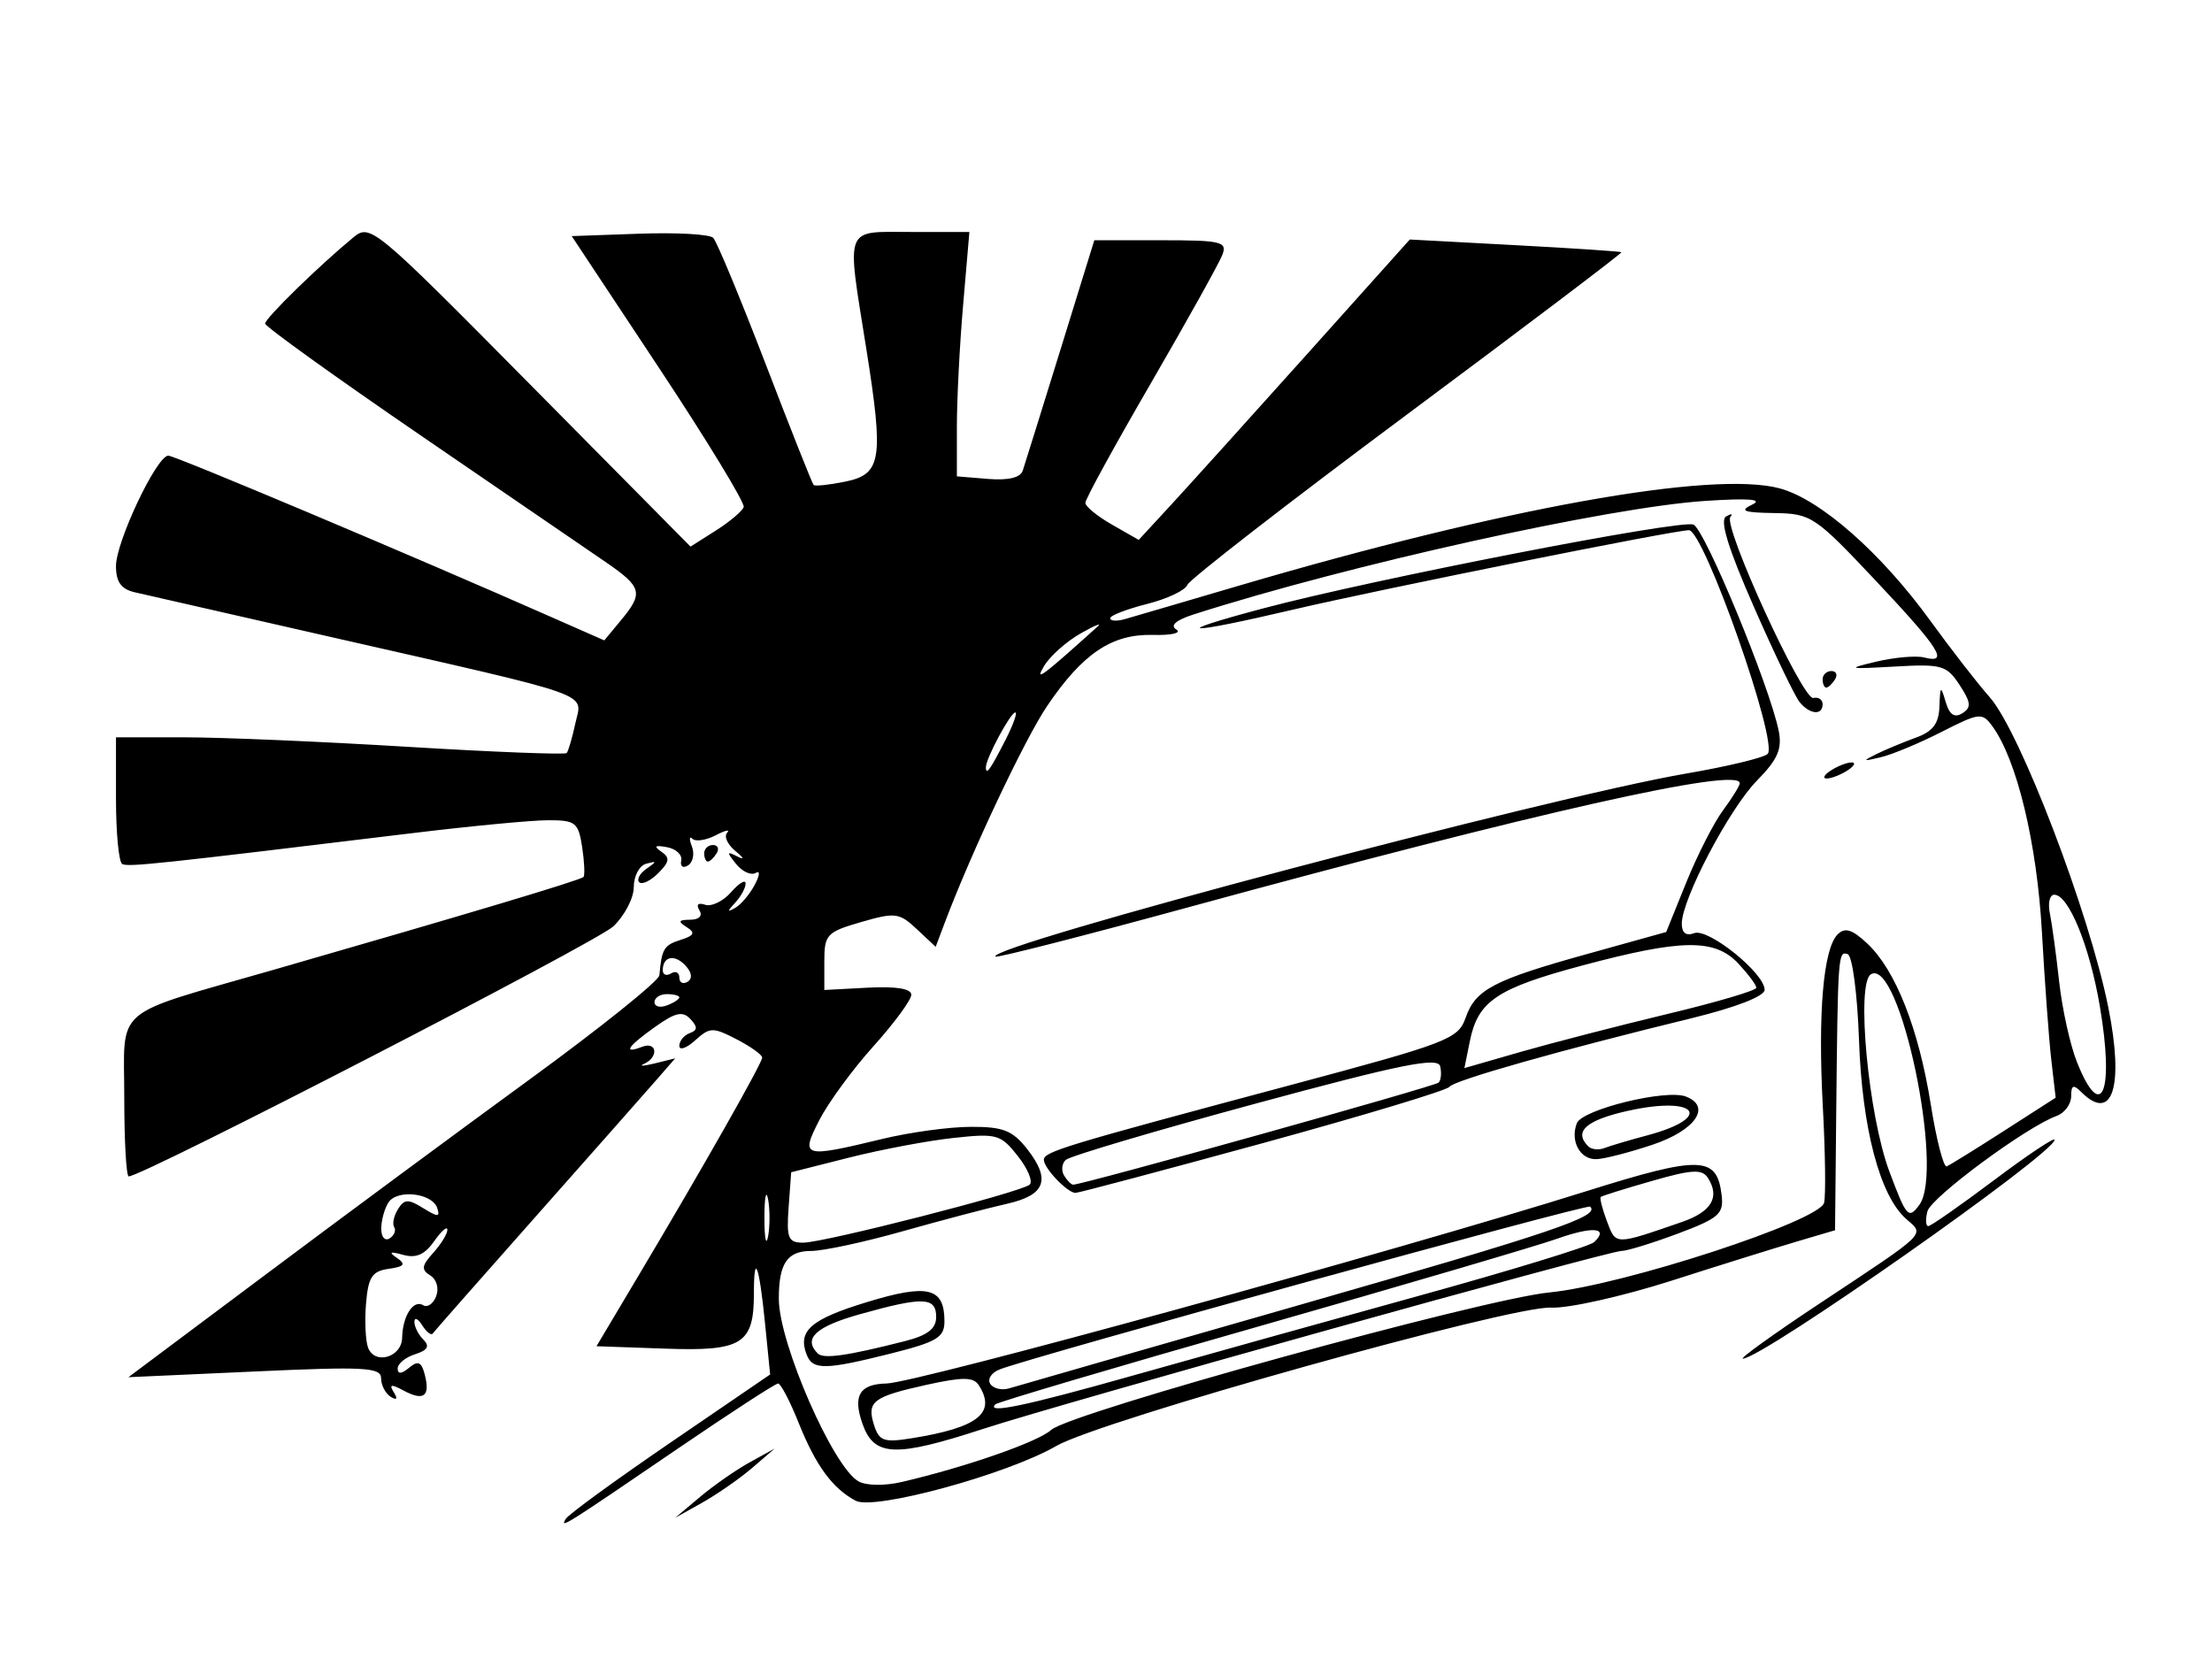
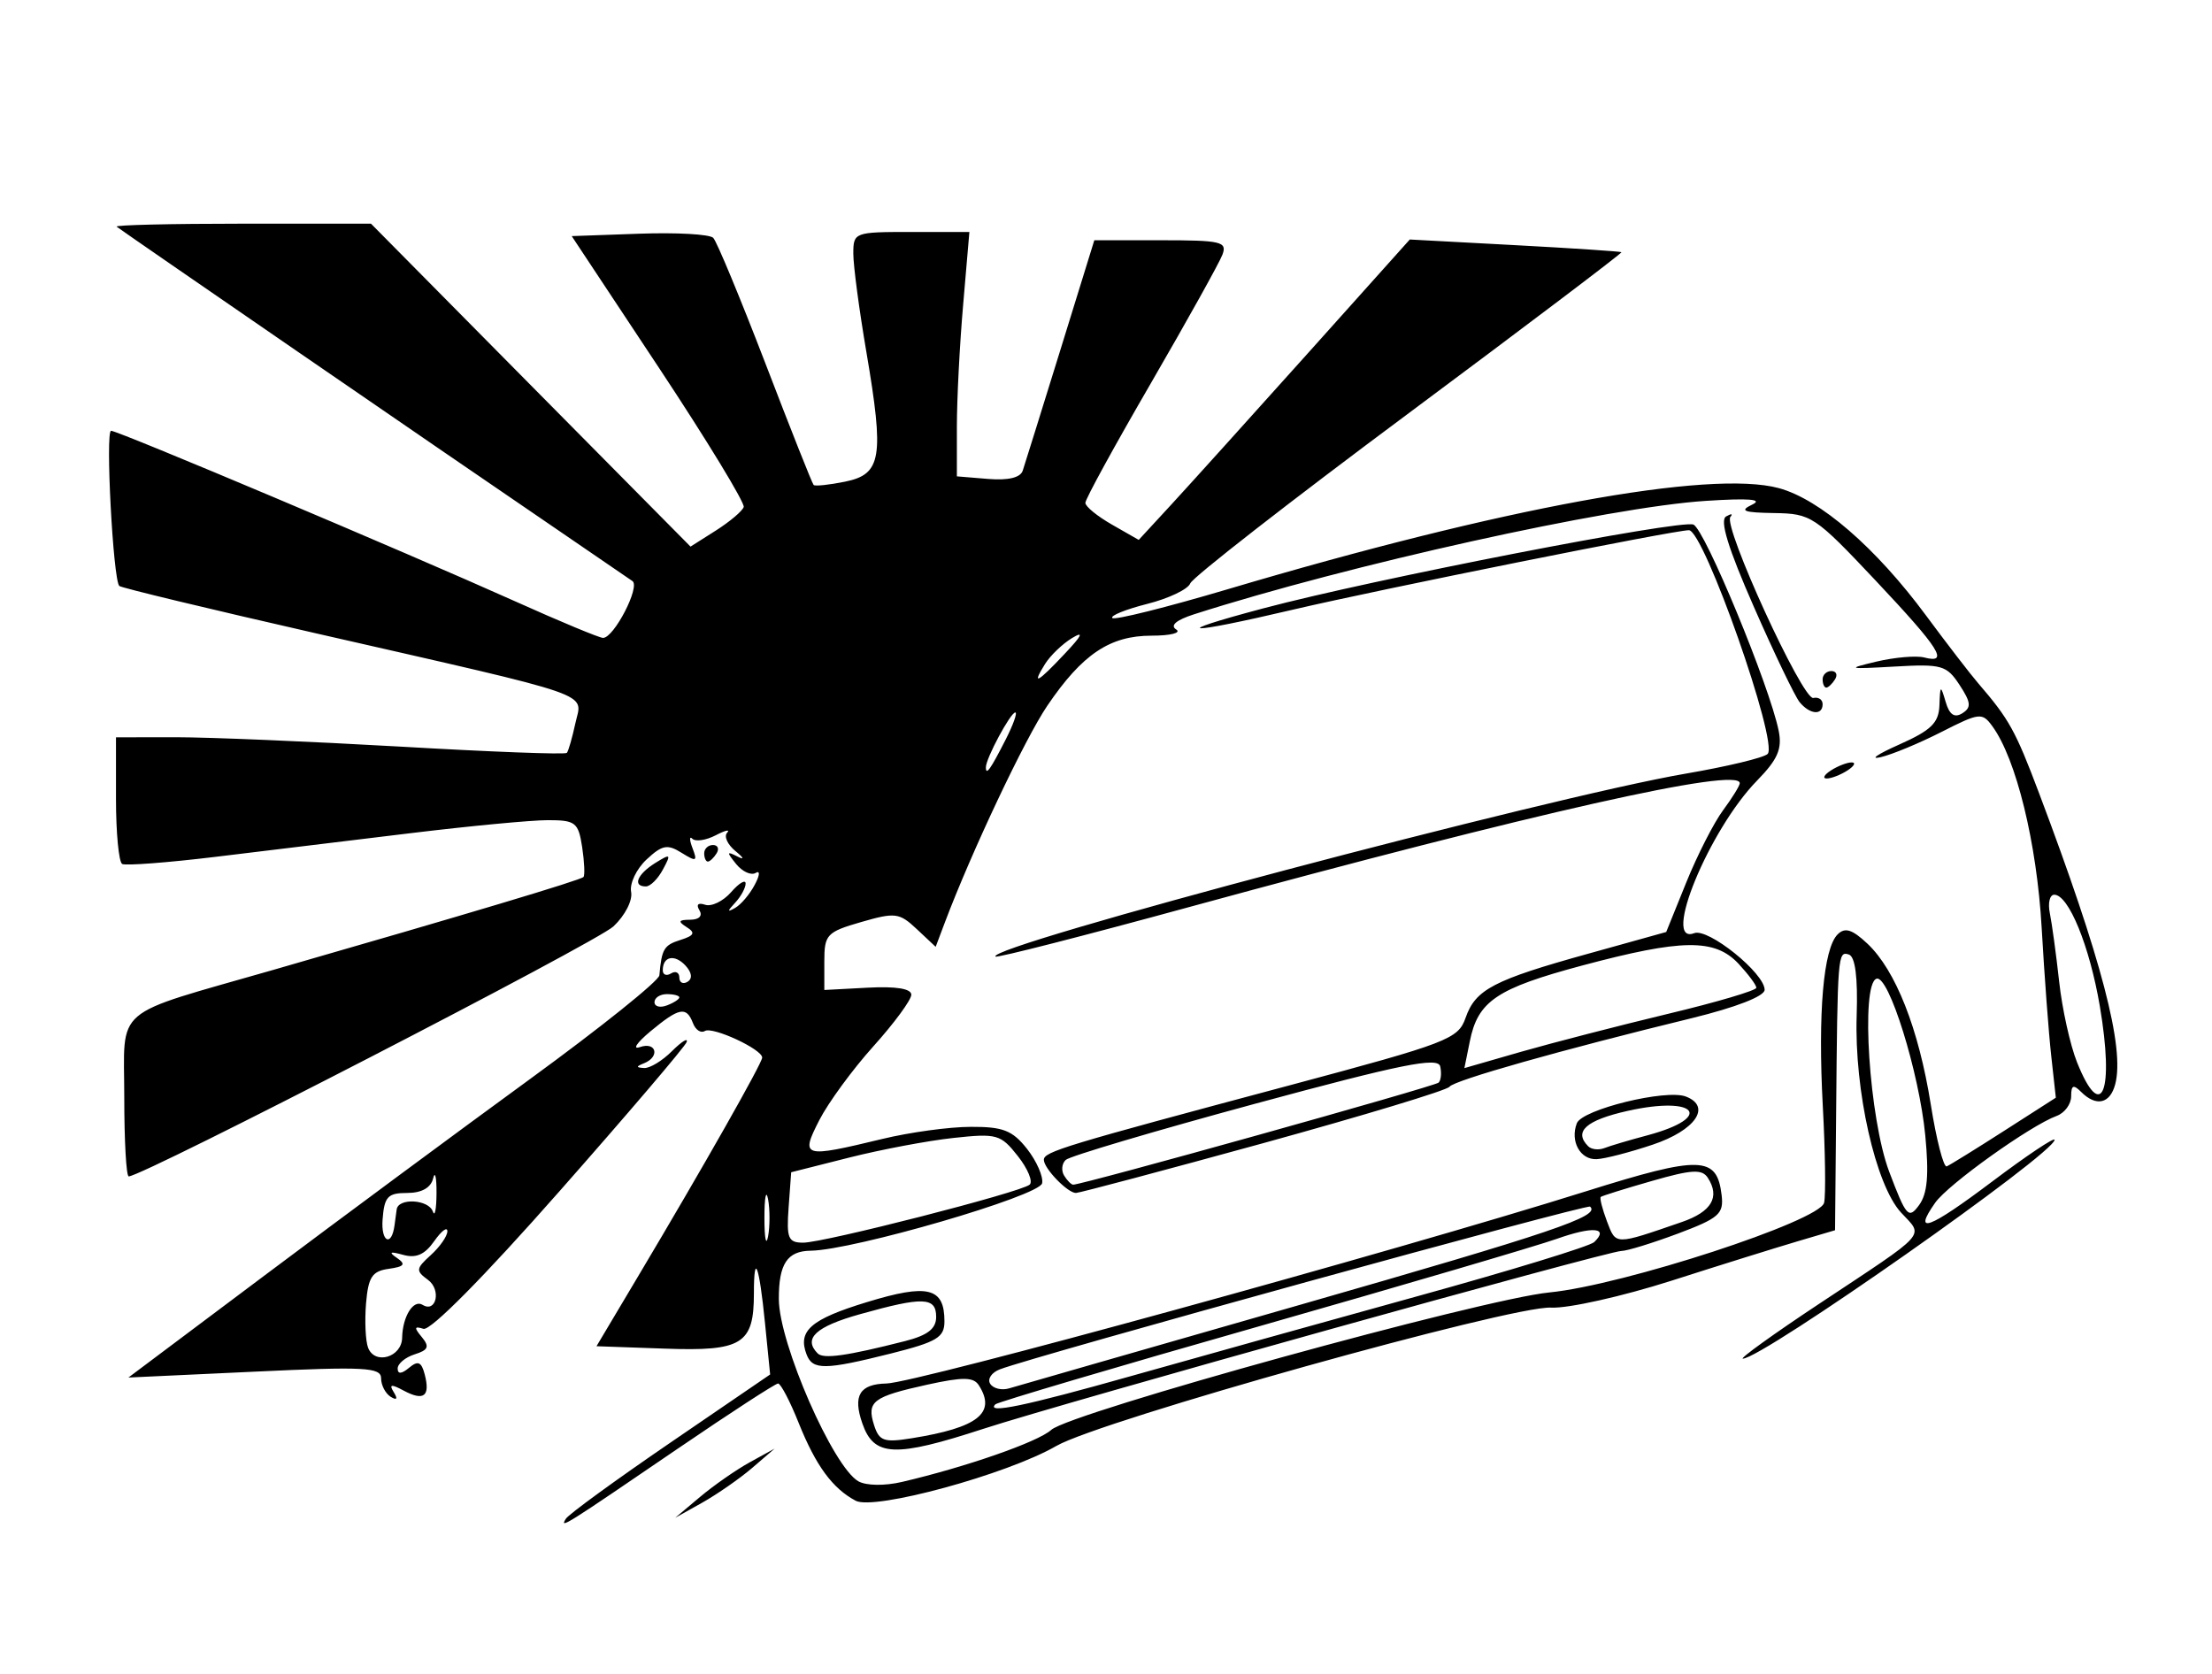
<svg xmlns="http://www.w3.org/2000/svg" viewBox="0 0 267 202" fill="currentColor" aria-hidden="true">
-   <path fill-rule="evenodd" d="M81.92,174.79C88.20,170.51 93.60,167.00 93.92,167.00C94.24,167.01 95.36,169.14 96.40,171.75C98.47,176.91 100.47,179.65 103.28,181.15C105.52,182.35 121.57,177.97 127.50,174.54C132.86,171.45 182.44,157.58 187.23,157.84C189.28,157.95 195.80,156.49 201.73,154.60C207.65,152.70 214.53,150.56 217.00,149.83L221.50,148.50L221.64,134.50C221.84,115.20 221.87,114.79 223.02,115.17C223.59,115.36 224.19,119.92 224.39,125.51C224.76,136.21 226.91,144.35 230.09,147.14C232.32,149.11 232.88,148.57 219.55,157.40C214.07,161.03 209.95,164.00 210.37,164.00C212.70,164.00 248.00,139.22 248.00,137.58C248.00,137.24 244.70,139.44 240.66,142.48C236.62,145.51 233.07,148.00 232.75,148.00C232.44,148.00 232.40,147.20 232.65,146.22C233.10,144.52 244.60,136.02 248.25,134.70C249.21,134.35 250.00,133.28 250.00,132.33C250.00,130.98 250.27,130.87 251.20,131.80C254.99,135.59 256.41,131.17 254.48,121.58C252.18,110.13 243.83,88.30 240.17,84.16C238.70,82.50 235.49,78.36 233.03,74.97C227.07,66.74 219.72,60.27 214.82,58.95C206.70,56.77 181.43,61.32 149.50,70.71C142.90,72.65 136.71,74.47 135.75,74.74C134.79,75.01 134.00,74.96 134.00,74.63C134.00,74.30 135.99,73.53 138.43,72.91C140.87,72.30 143.07,71.26 143.32,70.60C143.58,69.94 155.52,60.68 169.86,50.01C184.21,39.34 195.84,30.53 195.72,30.44C195.60,30.35 189.80,29.96 182.84,29.59L170.17,28.91L157.84,42.67C151.05,50.24 143.69,58.40 141.48,60.80L137.45,65.17L134.23,63.33C132.46,62.32 131.01,61.14 131.01,60.70C131.00,60.25 134.58,53.73 138.95,46.20C143.32,38.66 147.19,31.71 147.55,30.75C148.15,29.17 147.42,29.00 140.15,29.00L132.09,29.00L127.99,42.25C125.73,49.54 123.69,56.09 123.45,56.81C123.17,57.66 121.70,58.01 119.26,57.81L115.50,57.50L115.50,51.50C115.50,48.20 115.84,41.56 116.26,36.75L117.01,28.00L110.01,28.00C101.79,28.00 102.17,27.03 104.57,42.12C106.69,55.49 106.41,57.24 102.01,58.14C100.09,58.53 98.38,58.71 98.21,58.54C98.04,58.38 95.42,51.77 92.39,43.87C89.35,35.97 86.52,29.14 86.09,28.71C85.66,28.27 81.65,28.05 77.16,28.21L69.01,28.50L79.54,44.40C85.33,53.14 89.93,60.71 89.77,61.20C89.60,61.70 88.09,62.97 86.41,64.04L83.35,65.98L64.04,46.46C45.02,27.24 44.69,26.97 42.61,28.69C38.43,32.14 32.00,38.43 32.00,39.06C32.00,39.41 40.44,45.48 50.75,52.54C61.06,59.60 71.18,66.52 73.23,67.93C77.51,70.88 77.68,71.60 74.93,74.90L72.94,77.30L66.72,74.56C49.79,67.08 21.12,55.00 20.32,55.00C18.92,55.00 14.00,65.38 14.00,68.33C14.00,70.24 14.62,71.11 16.25,71.49C17.49,71.77 28.22,74.22 40.11,76.93C72.45,84.29 70.26,83.52 69.45,87.31C69.07,89.06 68.60,90.68 68.40,90.90C68.21,91.11 59.59,90.78 49.26,90.15C38.93,89.52 26.77,89.00 22.24,89.00L14.00,89.00L14.00,96.44C14.00,100.53 14.34,104.07 14.75,104.29C15.46,104.68 18.86,104.32 49.50,100.60C56.65,99.73 64.14,99.01 66.14,99.01C69.47,99.00 69.81,99.27 70.27,102.25C70.54,104.04 70.61,105.66 70.43,105.86C70.09,106.24 56.39,110.34 33.00,117.07C13.26,122.75 15.00,121.26 15.00,132.48C15.00,137.72 15.24,142.00 15.54,142.00C17.23,142.00 71.96,113.76 74.02,111.83C75.38,110.55 76.50,108.41 76.50,107.08C76.50,105.75 77.17,104.48 78.00,104.26C79.31,103.90 79.31,103.98 78.03,104.87C77.22,105.43 76.83,106.16 77.16,106.49C77.49,106.82 78.52,106.33 79.45,105.40C80.82,104.03 80.90,103.54 79.82,102.80C78.87,102.14 79.05,101.99 80.50,102.26C81.60,102.46 82.38,103.19 82.23,103.88C82.07,104.58 82.44,104.84 83.04,104.47C83.64,104.10 83.86,103.07 83.52,102.18C83.17,101.29 83.20,100.87 83.58,101.25C83.96,101.62 85.22,101.43 86.38,100.83C87.55,100.22 88.17,100.08 87.77,100.52C87.36,100.95 87.81,101.94 88.77,102.73C89.80,103.57 89.89,103.84 89.00,103.38C87.71,102.72 87.69,102.85 88.86,104.30C89.61,105.22 90.67,105.70 91.21,105.37C91.77,105.02 91.72,105.66 91.09,106.82C90.49,107.96 89.43,109.20 88.74,109.59C87.76,110.15 87.76,110.01 88.75,108.95C89.44,108.21 90.00,107.17 90.00,106.65C90.00,106.12 89.21,106.59 88.25,107.69C87.29,108.79 85.87,109.47 85.11,109.21C84.27,108.93 84.00,109.18 84.42,109.87C84.84,110.55 84.40,111.01 83.31,111.02C81.89,111.03 81.80,111.22 82.88,111.91C83.97,112.59 83.81,112.93 82.13,113.46C80.14,114.09 79.87,114.54 79.59,117.73C79.53,118.40 72.51,124.04 63.99,130.25C55.47,136.46 41.08,147.10 32.00,153.90L15.50,166.24L30.75,165.55C44.01,164.94 46.00,165.05 46.00,166.37C46.00,167.20 46.52,168.20 47.15,168.60C47.90,169.06 48.04,168.87 47.53,168.05C46.93,167.09 47.21,167.04 48.75,167.87C51.16,169.15 51.95,168.54 51.27,165.92C50.87,164.38 50.46,164.20 49.38,165.10C48.47,165.86 48.00,165.89 48.00,165.19C48.00,164.61 48.95,163.83 50.10,163.47C51.63,162.98 51.90,162.50 51.10,161.70C50.50,161.10 50.01,160.13 50.02,159.55C50.02,158.97 50.45,159.16 50.96,159.97C51.47,160.78 52.04,161.23 52.23,160.97C52.41,160.71 58.15,154.20 64.97,146.50C71.79,138.80 78.30,131.43 79.43,130.13L81.50,127.75L79.00,128.37C77.62,128.70 77.06,128.72 77.75,128.41C79.54,127.59 79.30,125.67 77.50,126.36C75.12,127.27 75.74,126.32 79.08,123.95C81.52,122.21 82.40,122.01 83.33,123.00C84.23,123.96 84.21,124.36 83.25,124.71C82.56,124.96 82.00,125.65 82.00,126.24C82.00,126.83 82.86,126.53 83.91,125.58C85.68,123.98 86.05,123.97 88.91,125.45C90.61,126.33 92.00,127.32 92.00,127.66C92.00,128.32 84.92,140.81 77.06,154.00L72.00,162.50L80.23,162.79C89.58,163.13 91.00,162.25 91.00,156.14C91.00,150.98 91.64,152.67 92.34,159.71L92.96,165.91L80.93,174.13C74.32,178.65 68.63,182.79 68.30,183.33C67.52,184.59 68.07,184.24 81.92,174.79ZM90.77,177.21L93.50,174.86L90.50,176.51C88.85,177.42 86.15,179.30 84.50,180.69L81.50,183.21L84.77,181.38C86.56,180.37 89.26,178.50 90.77,177.21ZM103.62,178.81C100.57,177.10 94.04,162.18 94.01,156.83C93.99,152.53 95.01,151.00 97.90,151.00C99.38,151.00 104.39,149.92 109.04,148.60C113.69,147.29 119.30,145.81 121.49,145.32C126.20,144.27 126.89,142.41 123.97,138.68C122.21,136.45 121.07,136.00 117.18,136.02C114.60,136.02 109.80,136.68 106.50,137.48C96.88,139.80 96.59,139.72 98.90,135.20C99.97,133.11 102.90,129.10 105.42,126.30C107.94,123.50 110.00,120.70 110.00,120.07C110.00,119.34 108.16,119.04 104.75,119.22L99.50,119.50L99.50,116.04C99.50,112.81 99.79,112.50 103.94,111.30C108.06,110.11 108.55,110.17 110.66,112.15L112.94,114.29L114.03,111.40C117.26,102.83 123.73,89.14 126.42,85.18C130.70,78.87 134.22,76.51 139.16,76.64C141.39,76.70 142.66,76.41 141.99,75.99C141.19,75.50 141.94,74.85 144.13,74.15C162.78,68.18 194.15,61.22 205.89,60.46C211.09,60.12 212.87,60.26 211.50,60.91C209.91,61.67 210.45,61.87 214.15,61.93C218.63,62.00 219.05,62.28 226.40,70.08C234.19,78.36 235.31,80.15 232.25,79.36C231.29,79.12 228.70,79.34 226.50,79.86C222.83,80.73 223.01,80.78 228.67,80.46C234.38,80.13 234.97,80.30 236.53,82.68C237.92,84.80 237.97,85.40 236.86,86.10C235.91,86.69 235.30,86.27 234.85,84.72C234.26,82.71 234.19,82.77 234.10,85.27C234.03,87.35 233.31,88.30 231.25,89.04C229.74,89.59 227.60,90.48 226.50,91.02C224.76,91.88 224.83,91.93 227.00,91.41C228.38,91.09 231.68,89.71 234.35,88.35C238.93,86.02 239.26,85.98 240.48,87.65C243.45,91.70 245.87,101.77 246.47,112.50C246.81,118.55 247.32,125.53 247.61,128.00L248.13,132.50L241.90,136.50C238.48,138.70 235.36,140.63 234.98,140.79C234.60,140.94 233.73,137.57 233.05,133.29C231.59,124.16 228.81,117.11 225.41,113.91C223.56,112.17 222.69,111.91 221.81,112.79C220.09,114.51 219.42,122.23 220.02,133.50C220.32,139.00 220.39,144.25 220.18,145.18C219.69,147.38 195.93,155.14 187.00,156.01C178.90,156.81 129.18,170.52 126.89,172.60C125.29,174.05 116.63,177.07 108.88,178.88C106.79,179.37 104.57,179.34 103.62,178.81ZM118.70,172.47C128.32,169.33 194.08,151.00 195.72,151.00C196.38,151.00 199.44,150.06 202.52,148.91C207.50,147.04 208.08,146.53 207.81,144.26C207.24,139.51 205.31,139.45 191.44,143.80C168.13,151.12 110.57,166.93 107.00,167.00C103.76,167.07 102.92,168.46 104.09,171.82C105.49,175.85 108.00,175.96 118.70,172.47ZM105.50,172.01C104.60,169.16 105.36,168.59 111.93,167.14C116.26,166.19 117.52,166.21 118.16,167.23C120.28,170.57 118.04,172.33 110.04,173.61C106.69,174.15 106.12,173.95 105.50,172.01ZM120.15,169.51C120.42,169.25 134.78,164.99 152.07,160.07C169.36,155.14 185.48,150.40 187.91,149.54C192.25,148.00 194.26,148.17 192.43,149.93C191.92,150.43 182.28,153.38 171.00,156.49C159.72,159.61 144.25,163.92 136.61,166.08C123.72,169.72 118.95,170.71 120.15,169.51ZM119.52,167.03C119.16,166.46 119.69,165.67 120.69,165.29C124.88,163.68 191.54,145.31 191.93,145.65C193.24,146.80 187.49,148.74 157.00,157.48C138.57,162.76 122.75,167.30 121.83,167.58C120.92,167.86 119.88,167.61 119.52,167.03ZM107.54,163.38C113.10,161.98 114.00,161.44 114.00,159.50C114.00,155.41 112.02,154.92 104.63,157.18C97.87,159.24 96.26,160.64 97.36,163.50C98.09,165.40 99.57,165.38 107.54,163.38ZM44.43,162.68C44.12,161.87 44.01,159.48 44.18,157.36C44.45,154.15 44.91,153.44 46.91,153.16C48.81,152.89 49.03,152.61 47.91,151.84C46.87,151.13 47.07,151.03 48.66,151.47C50.22,151.91 51.28,151.44 52.41,149.82C53.29,148.57 54.00,147.96 54.00,148.45C54.00,148.94 53.23,150.19 52.29,151.23C50.89,152.78 50.82,153.27 51.94,153.96C52.70,154.43 53.01,155.52 52.65,156.46C52.30,157.38 51.59,157.87 51.08,157.55C49.90,156.82 48.59,158.86 48.54,161.48C48.49,163.84 45.24,164.79 44.43,162.68ZM98.70,163.37C96.91,161.57 98.46,160.13 103.82,158.63C111.42,156.50 113.00,156.55 113.00,158.96C113.00,160.39 111.98,161.18 109.25,161.88C102.21,163.67 99.40,164.07 98.70,163.37ZM92.27,147.00C92.27,144.53 92.47,143.51 92.71,144.75C92.94,145.99 92.94,148.01 92.71,149.25C92.47,150.49 92.27,149.47 92.27,147.00ZM46.02,148.31C46.02,147.31 46.41,145.90 46.88,145.16C47.92,143.52 52.18,144.00 52.78,145.83C53.14,146.93 52.86,146.93 51.08,145.83C49.28,144.71 48.80,144.73 48.04,145.95C47.54,146.75 47.33,147.73 47.58,148.13C47.83,148.53 47.58,149.14 47.02,149.49C46.46,149.84 46.01,149.30 46.02,148.31ZM95.19,145.75L95.50,141.50L102.50,139.73C106.35,138.76 112.01,137.69 115.08,137.36C120.33,136.79 120.79,136.92 122.86,139.55C124.07,141.08 124.71,142.64 124.28,143.00C123.19,143.93 99.47,150.00 96.95,150.00C95.14,150.00 94.92,149.48 95.19,145.75ZM193.97,147.43C193.41,145.94 193.07,144.62 193.22,144.48C193.37,144.35 196.15,143.48 199.40,142.55C204.23,141.16 205.45,141.10 206.15,142.18C207.64,144.50 206.60,146.27 203.00,147.51C194.85,150.32 195.07,150.32 193.97,147.43ZM228.06,141.42C225.52,134.65 224.02,118.72 225.82,117.61C229.29,115.47 234.73,141.26 231.68,145.43C230.37,147.21 230.12,146.93 228.06,141.42ZM152.45,137.98C164.52,134.67 174.65,131.62 174.95,131.19C175.51,130.40 188.34,126.77 204.25,122.89C209.55,121.59 213.00,120.25 213.00,119.48C213.00,117.47 206.19,111.99 204.50,112.64C203.53,113.01 203.00,112.61 203.00,111.50C203.00,108.55 208.72,97.65 212.06,94.24C214.58,91.68 215.13,90.41 214.70,88.23C213.61,82.82 205.77,63.85 204.40,63.32C202.78,62.70 165.69,69.92 152.50,73.43C140.69,76.57 143.02,76.66 156.16,73.57C166.62,71.12 202.08,64.00 203.86,64.00C205.67,64.00 214.71,89.70 213.36,91.01C212.89,91.47 208.45,92.53 203.50,93.38C187.06,96.19 118.87,114.26 120.16,115.47C120.34,115.64 130.85,112.96 143.50,109.50C185.28,98.09 210.00,92.53 210.00,94.54C210.00,94.84 209.09,96.31 207.98,97.81C206.87,99.31 204.87,103.23 203.54,106.52L201.12,112.50L191.78,115.10C180.25,118.30 178.10,119.43 176.90,122.87C176.01,125.42 174.76,125.90 155.73,130.99C128.40,138.29 126.00,139.02 126.00,140.00C126.00,141.02 128.86,144.00 129.82,143.99C130.19,143.99 140.38,141.28 152.45,137.98ZM128.45,141.91C128.08,141.31 128.16,140.46 128.64,140.01C129.11,139.56 139.40,136.51 151.50,133.23C169.15,128.45 173.57,127.56 173.84,128.72C174.02,129.51 173.94,130.39 173.65,130.68C173.21,131.13 130.70,143.00 129.54,143.00C129.31,143.00 128.82,142.51 128.45,141.91ZM199.49,138.17C204.65,136.44 206.63,133.56 203.49,132.36C201.09,131.44 190.97,133.92 190.33,135.59C189.50,137.76 190.74,140.01 192.72,139.92C193.70,139.88 196.75,139.09 199.49,138.17ZM191.70,138.36C189.92,136.58 191.44,135.22 196.48,134.09C204.79,132.23 206.94,134.86 198.90,137.03C196.68,137.62 194.32,138.32 193.64,138.59C192.95,138.85 192.08,138.75 191.70,138.36ZM250.71,128.23C249.88,126.16 248.91,121.77 248.55,118.48C248.19,115.19 247.68,111.49 247.43,110.25C247.17,109.01 247.41,108.00 247.96,108.00C249.69,108.00 252.22,114.17 253.46,121.45C255.22,131.83 253.68,135.65 250.71,128.23ZM177.41,125.72C178.38,120.84 180.65,119.31 191.00,116.54C203.03,113.33 206.97,113.28 209.83,116.31C211.02,117.59 212.00,118.90 212.00,119.23C212.00,119.56 207.16,120.99 201.25,122.40C195.34,123.82 187.41,125.87 183.63,126.95L176.76,128.93L177.41,125.72ZM79.00,120.97C79.00,120.44 79.67,120.00 80.50,120.00C81.33,120.00 82.00,120.18 82.00,120.39C82.00,120.61 81.33,121.05 80.50,121.36C79.67,121.68 79.00,121.50 79.00,120.97ZM82.00,118.00C82.00,117.39 81.55,117.16 81.00,117.50C80.45,117.84 80.00,117.67 80.00,117.12C80.00,115.43 81.43,115.14 82.74,116.55C83.52,117.40 83.61,118.12 82.99,118.51C82.45,118.84 82.00,118.61 82.00,118.00ZM86.50,103.00C86.84,102.45 86.64,102.00 86.06,102.00C85.48,102.00 85.00,102.45 85.00,103.00C85.00,103.55 85.20,104.00 85.44,104.00C85.68,104.00 86.16,103.55 86.50,103.00ZM223.00,93.00C223.82,92.47 224.05,92.03 223.50,92.03C222.95,92.03 221.82,92.47 221.00,93.00C220.18,93.53 219.95,93.97 220.50,93.97C221.05,93.97 222.18,93.53 223.00,93.00ZM119.00,92.62C119.00,91.54 121.98,86.00 122.55,86.00C122.83,86.00 122.31,87.46 121.40,89.25C119.54,92.90 119.00,93.66 119.00,92.62ZM220.00,85.00C220.00,84.45 219.50,84.11 218.88,84.25C217.58,84.54 207.92,63.45 208.87,62.39C209.21,62.00 208.98,61.98 208.35,62.34C207.55,62.79 208.59,66.17 211.70,73.25C214.17,78.89 216.66,84.06 217.22,84.75C218.45,86.25 220.00,86.39 220.00,85.00ZM221.50,82.00C221.84,81.45 221.64,81.00 221.06,81.00C220.48,81.00 220.00,81.45 220.00,82.00C220.00,82.55 220.20,83.00 220.44,83.00C220.68,83.00 221.16,82.55 221.50,82.00ZM126.04,80.37C126.75,79.19 128.72,77.44 130.42,76.47C132.11,75.51 133.05,75.12 132.50,75.62C125.68,81.76 124.82,82.39 126.04,80.37Z" />
+   <path fill-rule="evenodd" d="M81.92,174.79C88.20,170.51 93.60,167.00 93.92,167.00C94.24,167.01 95.36,169.14 96.40,171.75C98.47,176.91 100.47,179.65 103.28,181.15C105.52,182.35 121.57,177.97 127.50,174.54C132.86,171.45 182.44,157.58 187.23,157.84C189.28,157.95 195.80,156.49 201.73,154.60C207.65,152.70 214.53,150.56 217.00,149.83L221.50,148.50L221.63,134.50C221.80,115.21 221.83,114.78 223.17,115.22C223.94,115.48 224.26,117.98 224.11,122.59C223.81,131.61 226.40,143.06 229.47,146.37C232.22,149.34 232.96,148.51 219.55,157.40C214.07,161.03 209.95,164.00 210.37,164.00C212.70,164.00 248.00,139.22 248.00,137.58C248.00,137.24 244.61,139.50 240.47,142.62C232.82,148.38 230.82,149.12 233.58,145.19C235.14,142.96 245.06,135.87 248.25,134.70C249.21,134.35 250.00,133.28 250.00,132.33C250.00,130.98 250.27,130.87 251.20,131.80C253.02,133.62 254.70,133.24 255.32,130.87C256.48,126.46 253.67,115.73 246.11,95.70C243.27,88.17 242.51,86.81 238.80,82.50C237.85,81.40 235.00,77.70 232.47,74.28C226.42,66.10 219.67,60.26 214.71,58.92C206.40,56.68 181.34,61.28 148.14,71.14C140.79,73.32 134.54,74.88 134.26,74.60C133.99,74.32 135.87,73.56 138.46,72.90C141.05,72.25 143.40,71.13 143.67,70.42C143.94,69.70 155.82,60.45 170.06,49.86C184.29,39.27 195.84,30.53 195.72,30.44C195.60,30.35 189.80,29.96 182.84,29.59L170.17,28.91L157.84,42.67C151.05,50.24 143.69,58.40 141.48,60.80L137.45,65.17L134.23,63.33C132.46,62.32 131.01,61.14 131.01,60.70C131.00,60.25 134.58,53.73 138.95,46.20C143.32,38.66 147.19,31.71 147.55,30.75C148.15,29.17 147.42,29.00 140.15,29.00L132.09,29.00L127.99,42.25C125.73,49.54 123.69,56.09 123.45,56.81C123.17,57.66 121.70,58.01 119.26,57.81L115.50,57.50L115.50,51.50C115.50,48.20 115.84,41.56 116.26,36.75L117.01,28.00L110.01,28.00C103.11,28.00 103.00,28.04 103.00,30.63C103.00,32.07 103.71,37.42 104.58,42.51C106.74,55.22 106.41,57.24 102.01,58.14C100.09,58.53 98.38,58.71 98.21,58.54C98.04,58.38 95.42,51.77 92.39,43.87C89.35,35.97 86.52,29.14 86.09,28.71C85.66,28.27 81.65,28.05 77.16,28.21L69.01,28.50L79.54,44.40C85.33,53.14 89.93,60.71 89.77,61.20C89.60,61.70 88.09,62.97 86.41,64.04L83.35,65.98L64.06,46.49L44.78,27.00L29.22,27.00C20.67,27.00 13.85,27.16 14.08,27.36C14.53,27.75 54.23,55.05 67.47,64.07C71.85,67.06 75.84,69.79 76.34,70.14C77.31,70.81 74.11,77.00 72.79,77.00C72.36,77.00 67.62,75.03 62.26,72.62C48.59,66.49 14.26,52.00 13.41,52.00C12.70,52.00 13.65,69.98 14.40,70.73C14.61,70.95 25.30,73.52 38.15,76.45C72.64,84.32 70.27,83.50 69.45,87.31C69.07,89.06 68.61,90.67 68.42,90.88C68.22,91.10 59.16,90.75 48.28,90.12C37.40,89.50 25.24,88.99 21.25,88.99L14.00,89.00L14.00,96.44C14.00,100.53 14.34,104.07 14.75,104.29C15.16,104.51 20.22,104.13 26.00,103.43C31.78,102.73 42.35,101.45 49.49,100.58C56.64,99.71 64.13,99.00 66.13,99.00C69.47,99.00 69.81,99.27 70.27,102.25C70.54,104.04 70.61,105.66 70.43,105.86C70.09,106.24 56.39,110.34 33.00,117.07C13.26,122.75 15.00,121.26 15.00,132.48C15.00,137.72 15.24,142.00 15.54,142.00C17.22,142.00 71.96,113.77 74.04,111.83C75.44,110.52 76.38,108.69 76.18,107.66C75.98,106.65 76.82,104.89 78.04,103.75C79.93,101.99 80.56,101.87 82.27,102.94C84.06,104.05 84.21,103.99 83.59,102.38C83.21,101.38 83.20,100.87 83.58,101.25C83.96,101.62 85.22,101.43 86.38,100.83C87.55,100.22 88.17,100.08 87.77,100.52C87.36,100.95 87.81,101.94 88.77,102.73C89.80,103.57 89.89,103.84 89.00,103.38C87.71,102.72 87.69,102.85 88.86,104.30C89.61,105.22 90.67,105.70 91.21,105.37C91.77,105.02 91.72,105.66 91.09,106.82C90.49,107.96 89.43,109.20 88.74,109.59C87.76,110.15 87.76,110.01 88.75,108.95C89.44,108.21 90.00,107.17 90.00,106.65C90.00,106.12 89.21,106.59 88.25,107.69C87.29,108.79 85.87,109.47 85.11,109.21C84.27,108.93 84.00,109.18 84.42,109.87C84.84,110.55 84.40,111.01 83.31,111.02C81.89,111.03 81.80,111.22 82.88,111.91C83.97,112.59 83.81,112.93 82.13,113.46C80.14,114.09 79.87,114.54 79.59,117.73C79.53,118.40 72.51,124.03 63.99,130.24C55.47,136.45 41.08,147.10 32.00,153.91L15.50,166.28L30.75,165.57C44.02,164.94 46.00,165.05 46.00,166.37C46.00,167.20 46.52,168.20 47.15,168.60C47.90,169.06 48.04,168.87 47.53,168.05C46.93,167.09 47.21,167.04 48.75,167.87C51.16,169.15 51.95,168.54 51.27,165.92C50.87,164.38 50.46,164.20 49.38,165.10C48.47,165.86 48.00,165.89 48.00,165.19C48.00,164.61 48.92,163.84 50.05,163.48C51.71,162.96 51.87,162.55 50.91,161.39C49.96,160.25 50.00,160.05 51.11,160.40C51.95,160.67 58.38,154.18 67.50,143.83C75.75,134.48 82.67,126.36 82.88,125.79C83.08,125.22 82.29,125.71 81.12,126.87C79.96,128.04 78.44,128.96 77.75,128.92C76.75,128.86 76.75,128.74 77.75,128.34C79.69,127.55 79.22,125.71 77.25,126.39C76.29,126.73 76.85,125.88 78.50,124.50C81.98,121.61 82.85,121.44 83.64,123.49C83.95,124.32 84.60,124.75 85.08,124.45C86.01,123.88 92.00,126.65 92.00,127.66C92.00,128.32 84.92,140.81 77.06,154.00L72.00,162.50L80.23,162.79C89.58,163.13 91.00,162.25 91.00,156.14C91.00,150.98 91.64,152.67 92.34,159.71L92.96,165.91L80.93,174.13C74.32,178.65 68.63,182.79 68.30,183.33C67.52,184.59 68.07,184.24 81.92,174.79ZM90.77,177.21L93.50,174.86L90.50,176.51C88.85,177.42 86.15,179.30 84.50,180.69L81.50,183.21L84.77,181.38C86.56,180.37 89.26,178.50 90.77,177.21ZM103.62,178.81C100.57,177.10 94.04,162.18 94.01,156.83C93.99,152.57 95.02,151.00 97.86,150.97C103.01,150.90 125.49,144.36 125.79,142.83C125.95,142.03 125.13,140.16 123.97,138.68C122.21,136.45 121.07,136.00 117.18,136.02C114.60,136.02 109.80,136.68 106.50,137.48C96.88,139.80 96.59,139.72 98.90,135.20C99.97,133.11 102.90,129.10 105.42,126.30C107.94,123.50 110.00,120.70 110.00,120.07C110.00,119.34 108.16,119.04 104.75,119.22L99.50,119.50L99.50,116.04C99.50,112.81 99.79,112.50 103.94,111.30C108.06,110.11 108.55,110.17 110.66,112.15L112.94,114.29L114.03,111.40C117.26,102.83 123.73,89.14 126.42,85.18C130.64,78.96 133.97,76.73 139.01,76.73C141.30,76.73 142.63,76.39 141.97,75.98C141.20,75.50 141.98,74.84 144.13,74.15C162.78,68.18 194.15,61.22 205.89,60.46C211.09,60.12 212.87,60.26 211.50,60.91C209.91,61.67 210.45,61.87 214.15,61.93C218.63,62.00 219.05,62.28 226.40,70.08C234.19,78.36 235.31,80.15 232.25,79.36C231.29,79.12 228.70,79.34 226.50,79.86C222.83,80.73 223.01,80.78 228.67,80.46C234.38,80.13 234.97,80.30 236.53,82.68C237.92,84.80 237.97,85.40 236.86,86.10C235.91,86.69 235.30,86.27 234.85,84.72C234.24,82.65 234.19,82.67 234.10,85.13C234.02,87.26 233.11,88.15 229.25,89.87C226.64,91.03 225.62,91.72 227.00,91.40C228.38,91.08 231.68,89.71 234.35,88.35C238.93,86.02 239.26,85.98 240.48,87.65C243.37,91.59 245.86,101.78 246.44,112.00C246.77,117.78 247.29,124.75 247.60,127.50L248.15,132.50L241.91,136.50C238.48,138.70 235.36,140.63 234.98,140.79C234.60,140.94 233.73,137.57 233.05,133.29C231.59,124.16 228.81,117.11 225.41,113.91C223.56,112.17 222.69,111.91 221.81,112.79C220.09,114.51 219.42,122.23 220.02,133.50C220.32,139.00 220.39,144.25 220.18,145.18C219.69,147.38 195.93,155.14 187.00,156.01C178.90,156.81 129.18,170.52 126.89,172.60C125.29,174.05 116.63,177.07 108.88,178.88C106.79,179.37 104.57,179.34 103.62,178.81ZM118.70,172.47C128.32,169.33 194.08,151.00 195.72,151.00C196.38,151.00 199.44,150.06 202.52,148.91C207.50,147.04 208.08,146.53 207.81,144.26C207.24,139.51 205.31,139.45 191.44,143.80C168.13,151.12 110.57,166.93 107.00,167.00C103.76,167.07 102.92,168.46 104.09,171.82C105.49,175.85 108.00,175.96 118.70,172.47ZM105.50,172.01C104.60,169.16 105.36,168.59 111.93,167.14C116.26,166.19 117.52,166.21 118.16,167.23C120.28,170.57 118.04,172.33 110.04,173.61C106.69,174.15 106.12,173.95 105.50,172.01ZM120.15,169.51C120.42,169.25 134.78,164.99 152.07,160.07C169.36,155.14 185.48,150.40 187.91,149.54C192.25,148.00 194.26,148.17 192.43,149.93C191.92,150.43 182.28,153.38 171.00,156.49C159.72,159.61 144.25,163.92 136.61,166.08C123.72,169.72 118.95,170.71 120.15,169.51ZM119.52,167.03C119.16,166.46 119.69,165.67 120.69,165.29C124.88,163.68 191.54,145.31 191.93,145.65C193.24,146.80 187.49,148.74 157.00,157.48C138.57,162.76 122.75,167.30 121.83,167.58C120.92,167.86 119.88,167.61 119.52,167.03ZM107.54,163.38C113.10,161.98 114.00,161.44 114.00,159.50C114.00,155.41 112.02,154.92 104.63,157.18C97.87,159.24 96.26,160.64 97.36,163.50C98.09,165.40 99.57,165.38 107.54,163.38ZM44.43,162.68C44.12,161.87 44.01,159.48 44.18,157.36C44.45,154.15 44.91,153.44 46.91,153.16C48.81,152.89 49.03,152.61 47.91,151.84C46.87,151.13 47.07,151.03 48.66,151.47C50.22,151.91 51.28,151.44 52.41,149.82C53.29,148.57 54.00,148.04 54.00,148.62C54.00,149.21 53.10,150.50 52.01,151.49C50.19,153.14 50.16,153.39 51.66,154.49C53.29,155.68 52.66,158.53 51.00,157.50C49.89,156.82 48.59,158.93 48.54,161.48C48.49,163.84 45.24,164.79 44.43,162.68ZM98.70,163.37C96.91,161.57 98.46,160.13 103.82,158.63C111.42,156.50 113.00,156.55 113.00,158.96C113.00,160.39 111.98,161.18 109.25,161.88C102.21,163.67 99.40,164.07 98.70,163.37ZM92.27,147.00C92.27,144.53 92.47,143.51 92.71,144.75C92.94,145.99 92.94,148.01 92.71,149.25C92.47,150.49 92.27,149.47 92.27,147.00ZM46.18,147.20C46.39,144.45 46.80,144.00 49.14,144.00C50.89,144.00 52.00,143.38 52.28,142.25C52.51,141.29 52.70,142.07 52.69,144.00C52.68,145.93 52.49,146.94 52.25,146.25C51.76,144.77 48.06,144.56 47.88,146.00C47.81,146.55 47.69,147.41 47.62,147.92C47.26,150.56 45.97,149.92 46.18,147.20ZM95.19,145.75L95.50,141.50L102.50,139.73C106.35,138.76 112.01,137.69 115.08,137.36C120.33,136.79 120.79,136.92 122.86,139.55C124.07,141.08 124.71,142.64 124.28,143.00C123.19,143.93 99.47,150.00 96.95,150.00C95.14,150.00 94.92,149.48 95.19,145.75ZM193.97,147.43C193.41,145.94 193.07,144.62 193.22,144.48C193.37,144.35 196.15,143.48 199.40,142.55C204.23,141.16 205.45,141.10 206.15,142.18C207.64,144.50 206.60,146.27 203.00,147.51C194.85,150.32 195.07,150.32 193.97,147.43ZM228.03,141.42C225.63,135.06 224.56,118.84 226.50,118.14C227.97,117.61 231.66,129.47 232.39,137.05C232.85,141.84 232.65,144.10 231.64,145.47C230.38,147.19 230.09,146.87 228.03,141.42ZM152.51,137.98C164.55,134.66 174.66,131.61 174.96,131.18C175.51,130.40 188.41,126.75 204.25,122.89C209.55,121.59 213.00,120.25 213.00,119.48C213.00,117.47 206.19,111.99 204.50,112.64C200.52,114.16 206.30,100.14 212.09,94.22C214.58,91.67 215.13,90.40 214.70,88.23C213.61,82.82 205.77,63.85 204.40,63.32C202.78,62.70 165.69,69.92 152.50,73.43C140.69,76.57 143.02,76.66 156.16,73.57C166.62,71.12 202.08,64.00 203.86,64.00C205.67,64.00 214.71,89.70 213.36,91.01C212.89,91.47 208.45,92.53 203.50,93.38C187.06,96.19 118.87,114.26 120.16,115.47C120.34,115.64 130.85,112.96 143.50,109.50C185.28,98.09 210.00,92.53 210.00,94.54C210.00,94.84 209.09,96.31 207.98,97.81C206.87,99.31 204.87,103.23 203.54,106.52L201.12,112.50L191.78,115.10C180.25,118.30 178.10,119.43 176.90,122.87C176.01,125.42 174.76,125.90 155.73,130.99C128.40,138.29 126.00,139.02 126.00,140.00C126.00,141.04 128.86,144.00 129.87,144.00C130.27,144.00 140.46,141.29 152.51,137.98ZM128.45,141.91C128.08,141.31 128.16,140.46 128.64,140.01C129.11,139.56 139.40,136.51 151.50,133.23C169.15,128.45 173.57,127.56 173.84,128.72C174.02,129.51 173.94,130.39 173.65,130.68C173.21,131.13 130.70,143.00 129.54,143.00C129.31,143.00 128.82,142.51 128.45,141.91ZM199.49,138.17C204.65,136.44 206.63,133.56 203.49,132.36C201.09,131.44 190.97,133.92 190.33,135.59C189.50,137.76 190.74,140.01 192.72,139.92C193.70,139.88 196.75,139.09 199.49,138.17ZM191.70,138.36C189.92,136.58 191.44,135.22 196.48,134.09C204.79,132.23 206.94,134.86 198.90,137.03C196.68,137.62 194.32,138.32 193.64,138.59C192.95,138.85 192.08,138.75 191.70,138.36ZM250.71,128.23C249.88,126.16 248.91,121.77 248.55,118.48C248.19,115.19 247.68,111.49 247.43,110.25C247.17,109.01 247.41,108.00 247.96,108.00C249.69,108.00 252.22,114.17 253.46,121.45C255.22,131.83 253.68,135.65 250.71,128.23ZM177.41,125.72C178.38,120.84 180.65,119.31 191.00,116.54C203.03,113.33 206.97,113.28 209.83,116.31C211.02,117.59 212.00,118.90 212.00,119.23C212.00,119.56 207.16,120.99 201.25,122.40C195.34,123.82 187.41,125.87 183.63,126.95L176.76,128.93L177.41,125.72ZM79.00,120.97C79.00,120.44 79.67,120.00 80.50,120.00C81.33,120.00 82.00,120.18 82.00,120.39C82.00,120.61 81.33,121.05 80.50,121.36C79.67,121.68 79.00,121.50 79.00,120.97ZM82.00,118.00C82.00,117.39 81.55,117.16 81.00,117.50C80.45,117.84 80.00,117.67 80.00,117.12C80.00,115.43 81.43,115.14 82.74,116.55C83.52,117.40 83.61,118.12 82.99,118.51C82.45,118.84 82.00,118.61 82.00,118.00ZM80.02,104.95C81.04,103.06 80.96,103.01 79.06,104.19C76.90,105.55 76.33,107.00 77.96,107.00C78.50,107.00 79.42,106.08 80.02,104.95ZM86.50,103.00C86.84,102.45 86.64,102.00 86.06,102.00C85.48,102.00 85.00,102.45 85.00,103.00C85.00,103.55 85.20,104.00 85.44,104.00C85.68,104.00 86.16,103.55 86.50,103.00ZM223.00,93.00C223.82,92.47 224.05,92.03 223.50,92.03C222.95,92.03 221.82,92.47 221.00,93.00C220.18,93.53 219.95,93.97 220.50,93.97C221.05,93.97 222.18,93.53 223.00,93.00ZM119.00,92.62C119.00,91.54 121.98,86.00 122.55,86.00C122.83,86.00 122.31,87.46 121.40,89.25C119.54,92.90 119.00,93.66 119.00,92.62ZM220.00,85.00C220.00,84.45 219.50,84.11 218.88,84.25C217.58,84.54 207.92,63.45 208.87,62.39C209.21,62.00 208.98,61.98 208.35,62.34C207.55,62.79 208.59,66.17 211.70,73.25C214.17,78.89 216.66,84.06 217.22,84.75C218.45,86.25 220.00,86.39 220.00,85.00ZM221.50,82.00C221.84,81.45 221.64,81.00 221.06,81.00C220.48,81.00 220.00,81.45 220.00,82.00C220.00,82.55 220.20,83.00 220.44,83.00C220.68,83.00 221.16,82.55 221.50,82.00ZM126.14,80.15C126.78,79.13 128.24,77.72 129.40,77.02C130.87,76.13 130.62,76.69 128.56,78.87C125.22,82.43 124.47,82.83 126.14,80.15Z" />
</svg>
